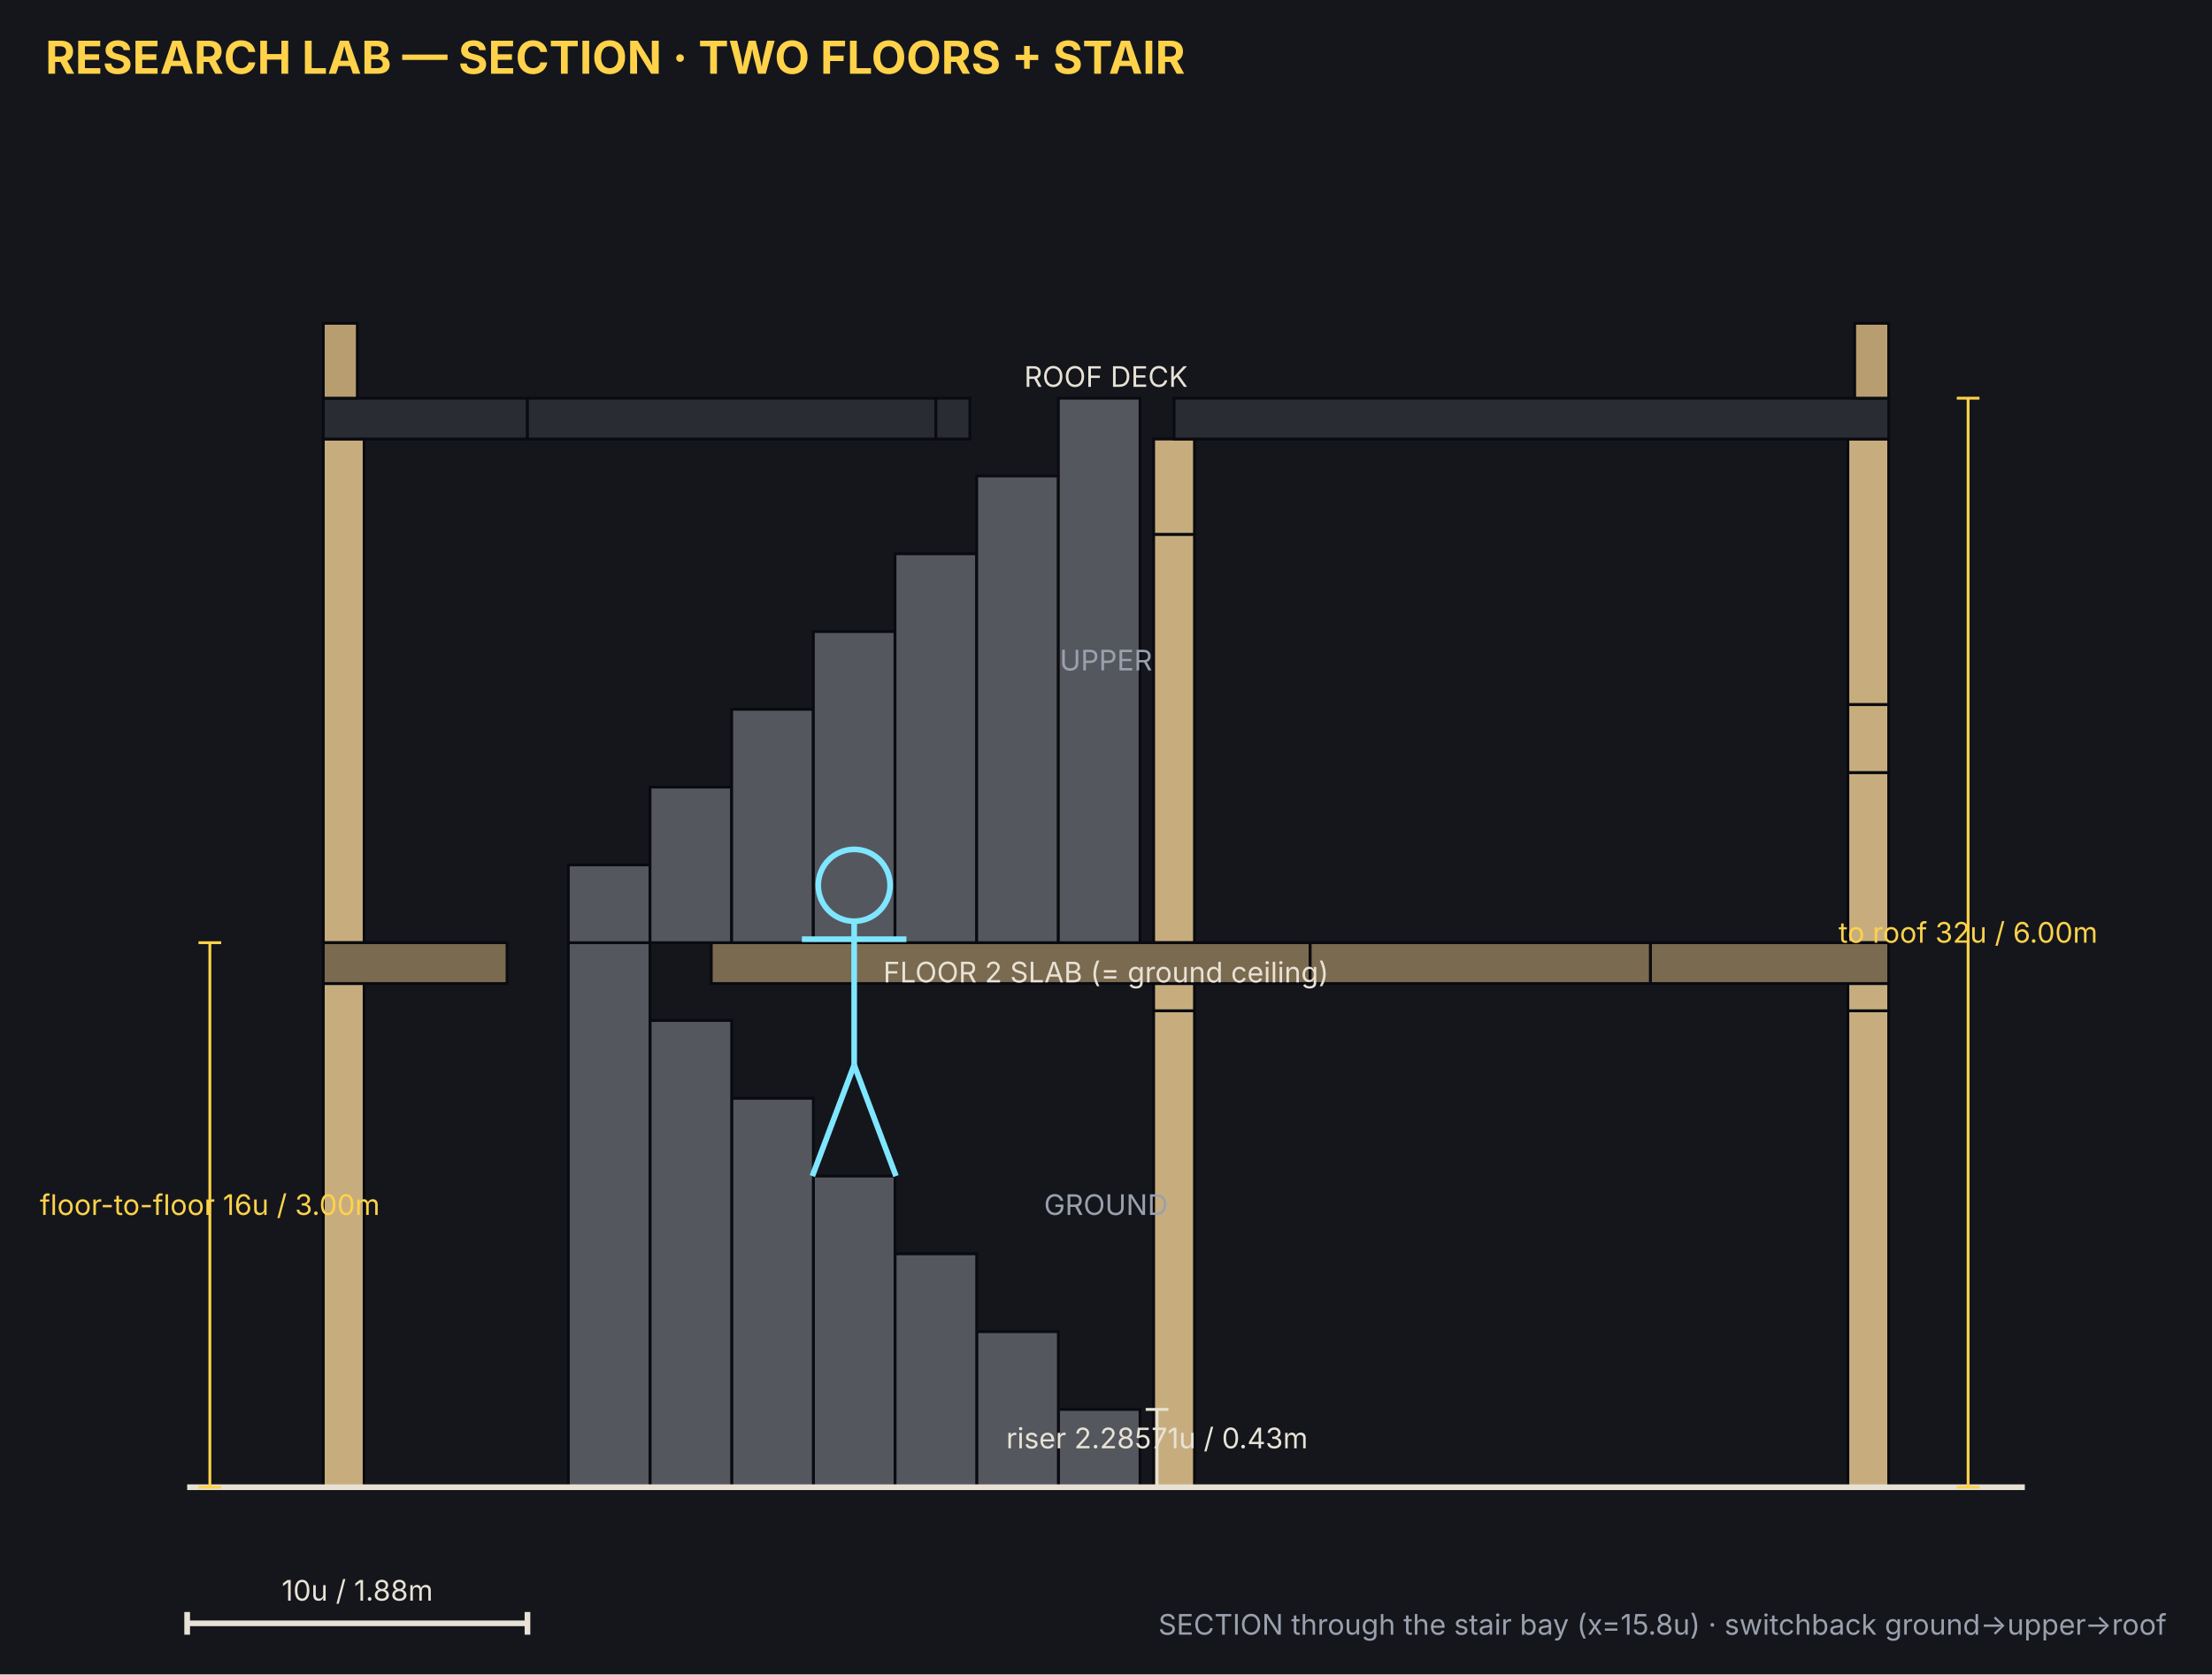
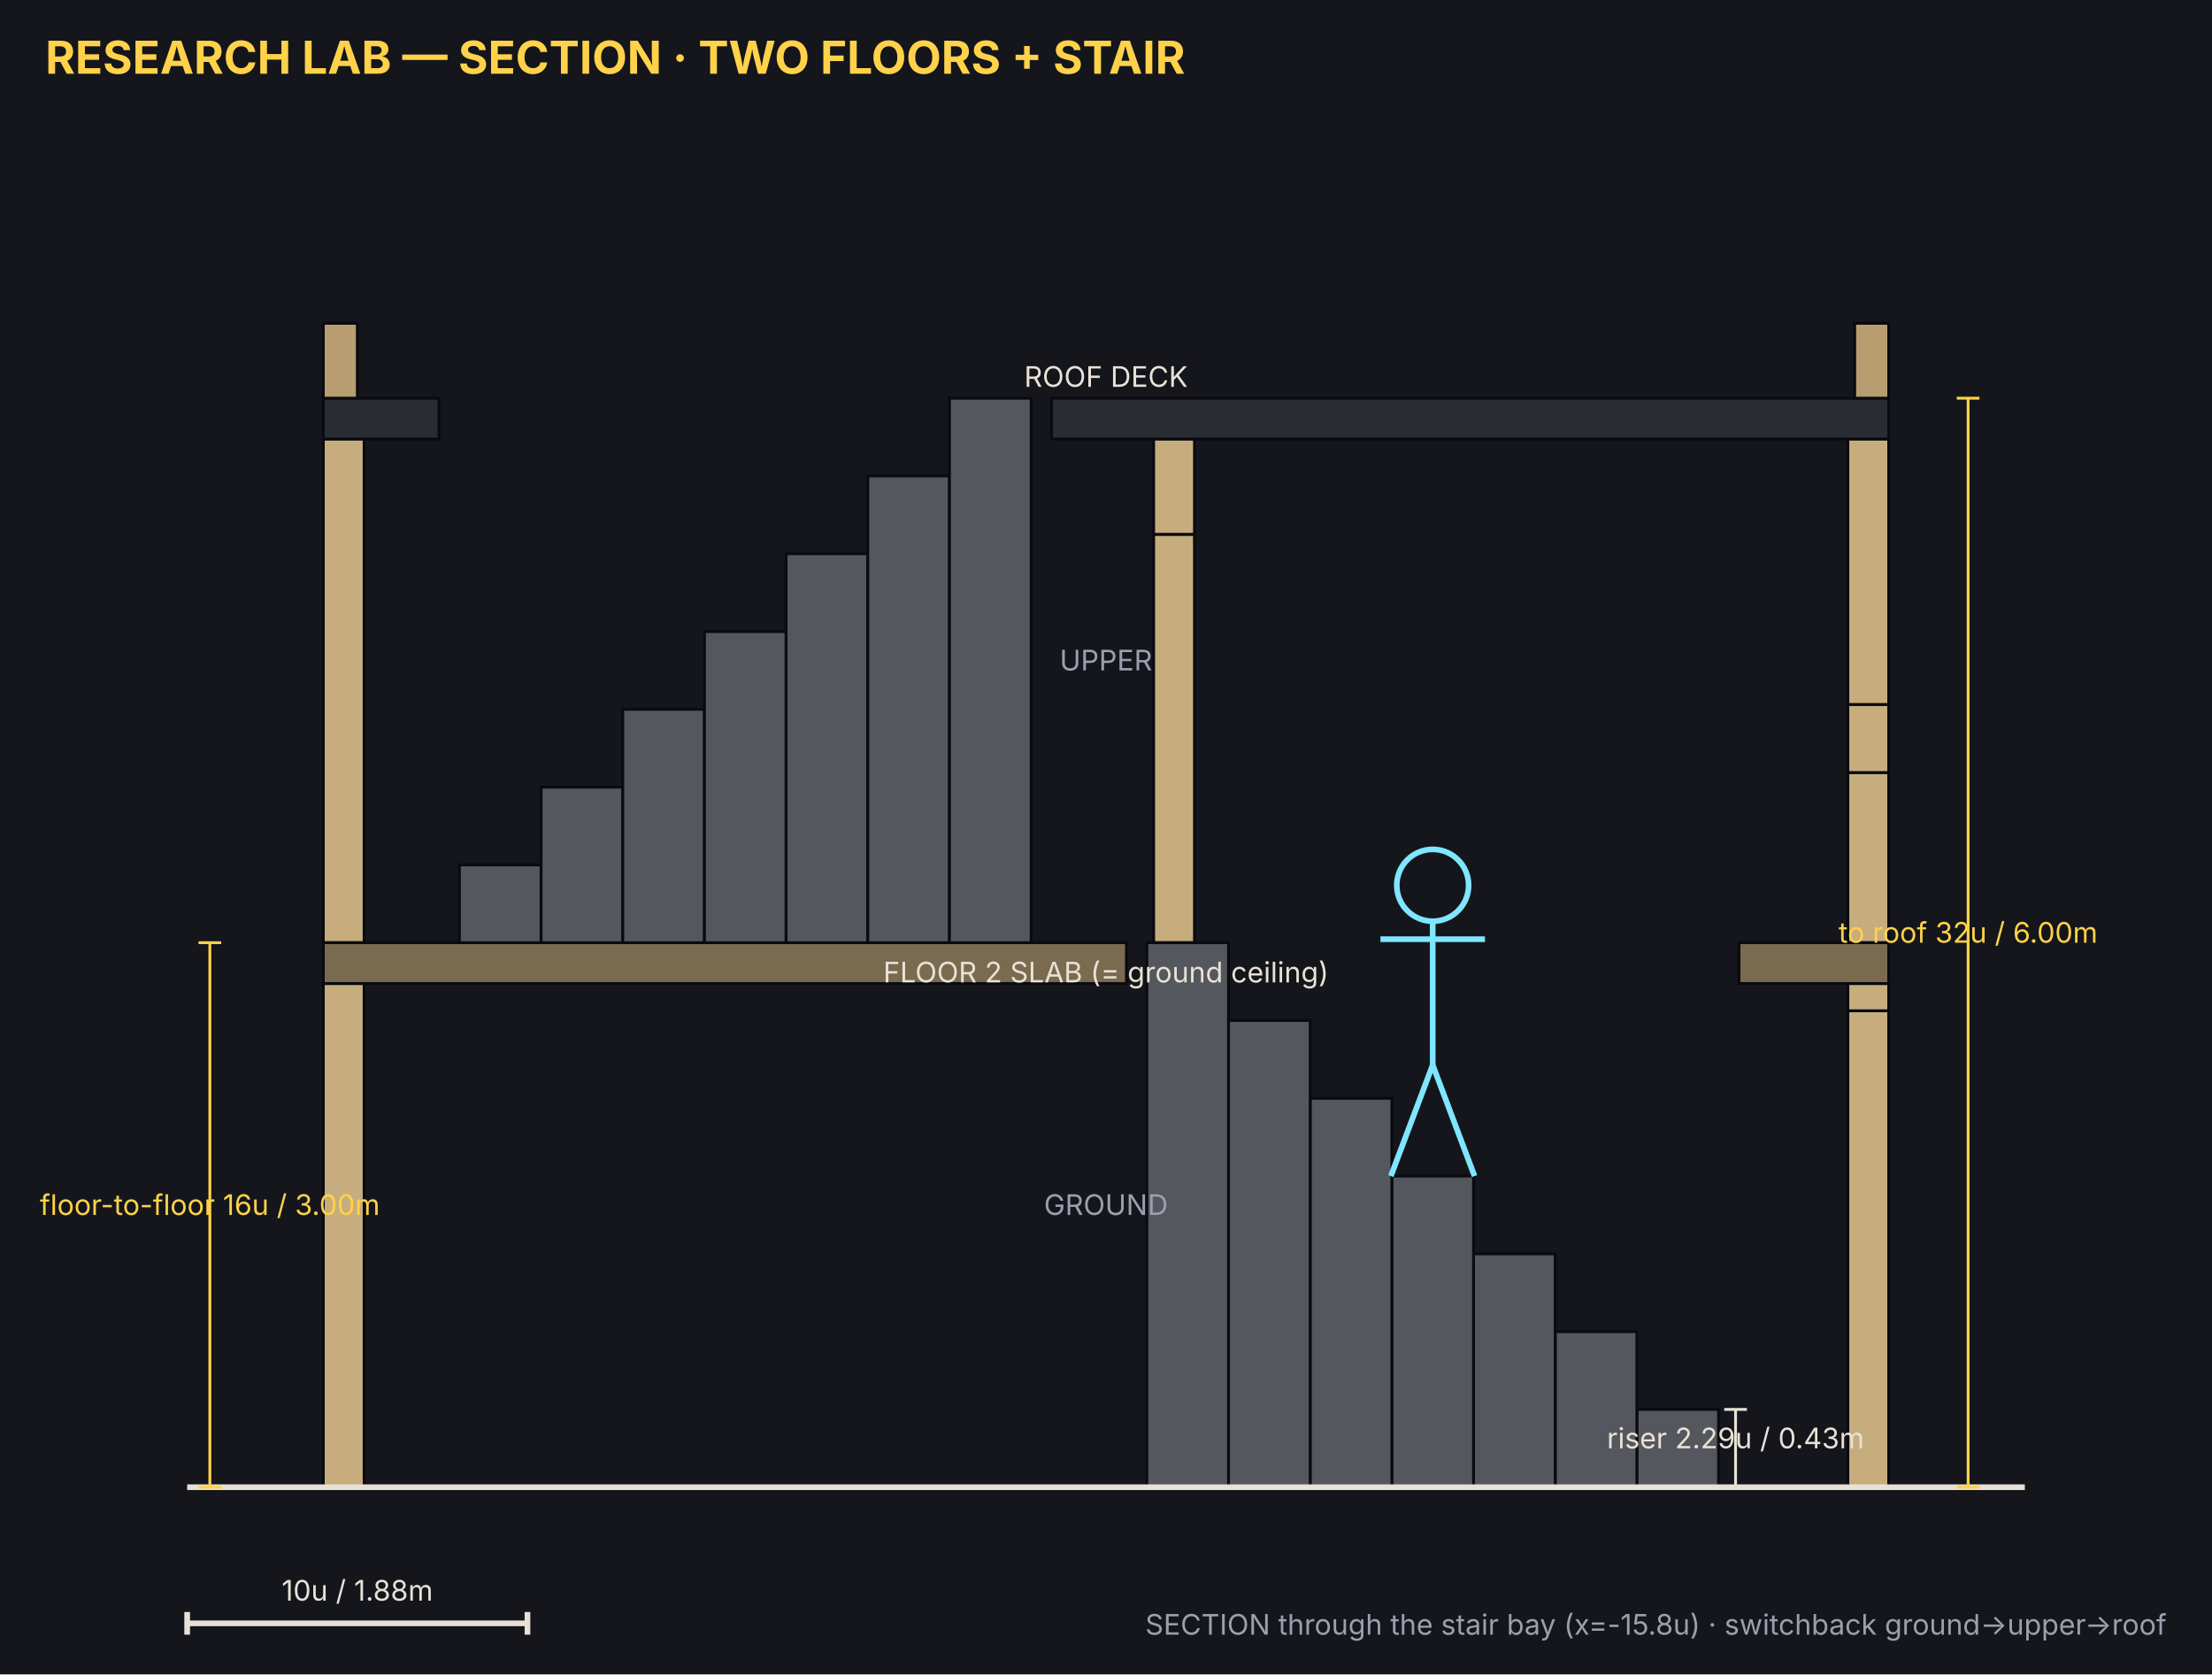
<svg xmlns="http://www.w3.org/2000/svg" width="780" height="590.4" viewBox="0 0 780 590.4" font-family="Inter,system-ui,sans-serif">
  <rect width="780" height="590.4" fill="#14161c" />
  <text x="16" y="26" fill="#ffd24a" font-size="16" font-weight="700">RESEARCH LAB — SECTION · TWO FLOORS + STAIR</text>
  <rect x="651.6" y="356.4" width="14.4" height="168" fill="#c7ad7e" stroke="#0a0b10" stroke-width="1" />
  <rect x="651.6" y="346.8" width="14.4" height="9.6" fill="#c7ad7e" stroke="#0a0b10" stroke-width="1" />
  <rect x="114" y="346.8" width="14.4" height="177.6" fill="#c7ad7e" stroke="#0a0b10" stroke-width="1" />
  <rect x="406.8" y="356.4" width="14.4" height="168" fill="#c7ad7e" stroke="#0a0b10" stroke-width="1" />
  <rect x="406.8" y="346.8" width="14.4" height="9.6" fill="#c7ad7e" stroke="#0a0b10" stroke-width="1" />
  <rect x="651.6" y="272.4" width="14.4" height="60" fill="#c7ad7e" stroke="#0a0b10" stroke-width="1" />
  <rect x="651.6" y="248.4" width="14.4" height="24" fill="#c7ad7e" stroke="#0a0b10" stroke-width="1" />
  <rect x="651.6" y="154.8" width="14.4" height="93.6" fill="#c7ad7e" stroke="#0a0b10" stroke-width="1" />
  <rect x="114" y="154.8" width="14.4" height="177.6" fill="#c7ad7e" stroke="#0a0b10" stroke-width="1" />
  <rect x="406.8" y="188.4" width="14.4" height="144" fill="#c7ad7e" stroke="#0a0b10" stroke-width="1" />
  <rect x="406.8" y="154.8" width="14.4" height="33.6" fill="#c7ad7e" stroke="#0a0b10" stroke-width="1" />
-   <rect x="114" y="332.4" width="64.8" height="14.4" fill="#7a6a4f" stroke="#0a0b10" stroke-width="1" />
-   <rect x="250.8" y="332.4" width="211.2" height="14.4" fill="#7a6a4f" stroke="#0a0b10" stroke-width="1" />
-   <rect x="462" y="332.4" width="120" height="14.4" fill="#7a6a4f" stroke="#0a0b10" stroke-width="1" />
-   <rect x="582" y="332.4" width="84" height="14.4" fill="#7a6a4f" stroke="#0a0b10" stroke-width="1" />
-   <rect x="114" y="140.4" width="72" height="14.4" fill="#2a2c33" stroke="#0a0b10" stroke-width="1" />
-   <rect x="186" y="140.4" width="144" height="14.4" fill="#2a2c33" stroke="#0a0b10" stroke-width="1" />
-   <rect x="330" y="140.4" width="12" height="14.4" fill="#2a2c33" stroke="#0a0b10" stroke-width="1" />
-   <rect x="414" y="140.4" width="252" height="14.4" fill="#2a2c33" stroke="#0a0b10" stroke-width="1" />
+   <rect x="114" y="332.4" width="283.2" height="14.4" fill="#7a6a4f" stroke="#0a0b10" stroke-width="1" />
+   <rect x="613.2" y="332.4" width="52.8" height="14.4" fill="#7a6a4f" stroke="#0a0b10" stroke-width="1" />
+   <rect x="114" y="140.4" width="40.8" height="14.4" fill="#2a2c33" stroke="#0a0b10" stroke-width="1" />
+   <rect x="370.8" y="140.4" width="295.2" height="14.4" fill="#2a2c33" stroke="#0a0b10" stroke-width="1" />
  <rect x="654" y="114" width="12" height="26.4" fill="#b79d70" stroke="#0a0b10" stroke-width="1" />
  <rect x="114" y="114" width="12" height="26.4" fill="#b79d70" stroke="#0a0b10" stroke-width="1" />
-   <rect x="373.2" y="496.97" width="28.8" height="27.43" fill="#55575e" stroke="#0a0b10" stroke-width="1" />
-   <rect x="344.4" y="469.54" width="28.8" height="54.86" fill="#55575e" stroke="#0a0b10" stroke-width="1" />
-   <rect x="315.6" y="442.11" width="28.8" height="82.29" fill="#55575e" stroke="#0a0b10" stroke-width="1" />
-   <rect x="286.8" y="414.69" width="28.8" height="109.71" fill="#55575e" stroke="#0a0b10" stroke-width="1" />
-   <rect x="258" y="387.26" width="28.8" height="137.14" fill="#55575e" stroke="#0a0b10" stroke-width="1" />
-   <rect x="229.2" y="359.83" width="28.8" height="164.57" fill="#55575e" stroke="#0a0b10" stroke-width="1" />
-   <rect x="200.4" y="332.4" width="28.8" height="192" fill="#55575e" stroke="#0a0b10" stroke-width="1" />
-   <rect x="200.4" y="304.97" width="28.8" height="27.43" fill="#55575e" stroke="#0a0b10" stroke-width="1" />
-   <rect x="229.2" y="277.54" width="28.8" height="54.86" fill="#55575e" stroke="#0a0b10" stroke-width="1" />
-   <rect x="258" y="250.11" width="28.8" height="82.29" fill="#55575e" stroke="#0a0b10" stroke-width="1" />
-   <rect x="286.8" y="222.69" width="28.8" height="109.71" fill="#55575e" stroke="#0a0b10" stroke-width="1" />
-   <rect x="315.6" y="195.26" width="28.8" height="137.14" fill="#55575e" stroke="#0a0b10" stroke-width="1" />
-   <rect x="344.4" y="167.83" width="28.8" height="164.57" fill="#55575e" stroke="#0a0b10" stroke-width="1" />
-   <rect x="373.2" y="140.4" width="28.8" height="192" fill="#55575e" stroke="#0a0b10" stroke-width="1" />
+   <rect x="577.2" y="496.97" width="28.8" height="27.43" fill="#55575e" stroke="#0a0b10" stroke-width="1" />
+   <rect x="548.4" y="469.54" width="28.8" height="54.86" fill="#55575e" stroke="#0a0b10" stroke-width="1" />
+   <rect x="519.6" y="442.11" width="28.8" height="82.29" fill="#55575e" stroke="#0a0b10" stroke-width="1" />
+   <rect x="490.8" y="414.69" width="28.8" height="109.71" fill="#55575e" stroke="#0a0b10" stroke-width="1" />
+   <rect x="462" y="387.26" width="28.8" height="137.14" fill="#55575e" stroke="#0a0b10" stroke-width="1" />
+   <rect x="433.2" y="359.83" width="28.8" height="164.57" fill="#55575e" stroke="#0a0b10" stroke-width="1" />
+   <rect x="404.4" y="332.4" width="28.8" height="192" fill="#55575e" stroke="#0a0b10" stroke-width="1" />
+   <rect x="162" y="304.97" width="28.8" height="27.43" fill="#55575e" stroke="#0a0b10" stroke-width="1" />
+   <rect x="190.8" y="277.54" width="28.8" height="54.86" fill="#55575e" stroke="#0a0b10" stroke-width="1" />
+   <rect x="219.6" y="250.11" width="28.8" height="82.29" fill="#55575e" stroke="#0a0b10" stroke-width="1" />
+   <rect x="248.4" y="222.69" width="28.8" height="109.71" fill="#55575e" stroke="#0a0b10" stroke-width="1" />
+   <rect x="277.2" y="195.26" width="28.8" height="137.14" fill="#55575e" stroke="#0a0b10" stroke-width="1" />
+   <rect x="306" y="167.83" width="28.8" height="164.57" fill="#55575e" stroke="#0a0b10" stroke-width="1" />
+   <rect x="334.8" y="140.4" width="28.8" height="192" fill="#55575e" stroke="#0a0b10" stroke-width="1" />
  <line x1="66" y1="524.4" x2="714" y2="524.4" stroke="#e8e2d6" stroke-width="2" />
-   <circle cx="301.2" cy="312.16" r="12.67" fill="none" stroke="#7fe6ff" stroke-width="2" opacity="1" />
-   <line x1="301.2" y1="324.83" x2="301.2" y2="375.52" stroke="#7fe6ff" stroke-width="2" />
-   <line x1="282.77" y1="331.17" x2="319.63" y2="331.17" stroke="#7fe6ff" stroke-width="2" />
-   <line x1="301.2" y1="375.52" x2="286.45" y2="414.69" stroke="#7fe6ff" stroke-width="2" />
-   <line x1="301.2" y1="375.52" x2="315.95" y2="414.69" stroke="#7fe6ff" stroke-width="2" />
+   <circle cx="505.2" cy="312.16" r="12.67" fill="none" stroke="#7fe6ff" stroke-width="2" opacity="1" />
+   <line x1="505.2" y1="324.83" x2="505.2" y2="375.52" stroke="#7fe6ff" stroke-width="2" />
+   <line x1="486.77" y1="331.17" x2="523.63" y2="331.17" stroke="#7fe6ff" stroke-width="2" />
+   <line x1="505.2" y1="375.52" x2="490.45" y2="414.69" stroke="#7fe6ff" stroke-width="2" />
+   <line x1="505.2" y1="375.52" x2="519.95" y2="414.69" stroke="#7fe6ff" stroke-width="2" />
  <line x1="74" y1="524.4" x2="74" y2="332.4" stroke="#ffd24a" stroke-width="1" />
  <line x1="70" y1="524.4" x2="78" y2="524.4" stroke="#ffd24a" stroke-width="1" />
  <line x1="70" y1="332.4" x2="78" y2="332.4" stroke="#ffd24a" stroke-width="1" />
  <text x="74" y="428.4" fill="#ffd24a" font-size="10" text-anchor="middle">floor-to-floor 16u / 3.00m</text>
  <line x1="694" y1="524.4" x2="694" y2="140.4" stroke="#ffd24a" stroke-width="1" />
  <line x1="690" y1="524.4" x2="698" y2="524.4" stroke="#ffd24a" stroke-width="1" />
  <line x1="690" y1="140.4" x2="698" y2="140.4" stroke="#ffd24a" stroke-width="1" />
  <text x="694" y="332.4" fill="#ffd24a" font-size="10" text-anchor="middle">to roof 32u / 6.00m</text>
-   <line x1="408" y1="524.4" x2="408" y2="496.97" stroke="#e8e2d6" stroke-width="1" />
-   <line x1="404" y1="524.4" x2="412" y2="524.4" stroke="#e8e2d6" stroke-width="1" />
-   <line x1="404" y1="496.97" x2="412" y2="496.97" stroke="#e8e2d6" stroke-width="1" />
-   <text x="408" y="510.69" fill="#e8e2d6" font-size="10" text-anchor="middle">riser 2.28571u / 0.43m</text>
+   <line x1="612" y1="524.4" x2="612" y2="496.97" stroke="#e8e2d6" stroke-width="1" />
+   <line x1="608" y1="524.4" x2="616" y2="524.4" stroke="#e8e2d6" stroke-width="1" />
+   <line x1="608" y1="496.97" x2="616" y2="496.97" stroke="#e8e2d6" stroke-width="1" />
+   <text x="612" y="510.69" fill="#e8e2d6" font-size="10" text-anchor="middle">riser 2.29u / 0.43m</text>
  <text x="390" y="346.4" fill="#e8e2d6" font-size="10" text-anchor="middle" font-weight="400">FLOOR 2 SLAB (= ground ceiling)</text>
  <text x="390" y="136.4" fill="#e8e2d6" font-size="10" text-anchor="middle" font-weight="400">ROOF DECK</text>
  <text x="390" y="428.4" fill="#9aa0ad" font-size="10" text-anchor="middle" font-weight="400">GROUND</text>
  <text x="390" y="236.4" fill="#9aa0ad" font-size="10" text-anchor="middle" font-weight="400">UPPER</text>
  <line x1="66" y1="572.4" x2="186" y2="572.4" stroke="#e8e2d6" stroke-width="2" />
  <line x1="66" y1="568.4" x2="66" y2="576.4" stroke="#e8e2d6" stroke-width="2" />
  <line x1="186" y1="568.4" x2="186" y2="576.4" stroke="#e8e2d6" stroke-width="2" />
  <text x="126" y="564.4" fill="#e8e2d6" font-size="10" text-anchor="middle" font-weight="400">10u / 1.88m</text>
-   <text x="764" y="576.4" fill="#9aa0ad" font-size="10" text-anchor="end" font-weight="400">SECTION through the stair bay (x=15.8u) · switchback ground→upper→roof</text>
+   <text x="764" y="576.4" fill="#9aa0ad" font-size="10" text-anchor="end" font-weight="400">SECTION through the stair bay (x=-15.8u) · switchback ground→upper→roof</text>
</svg>
